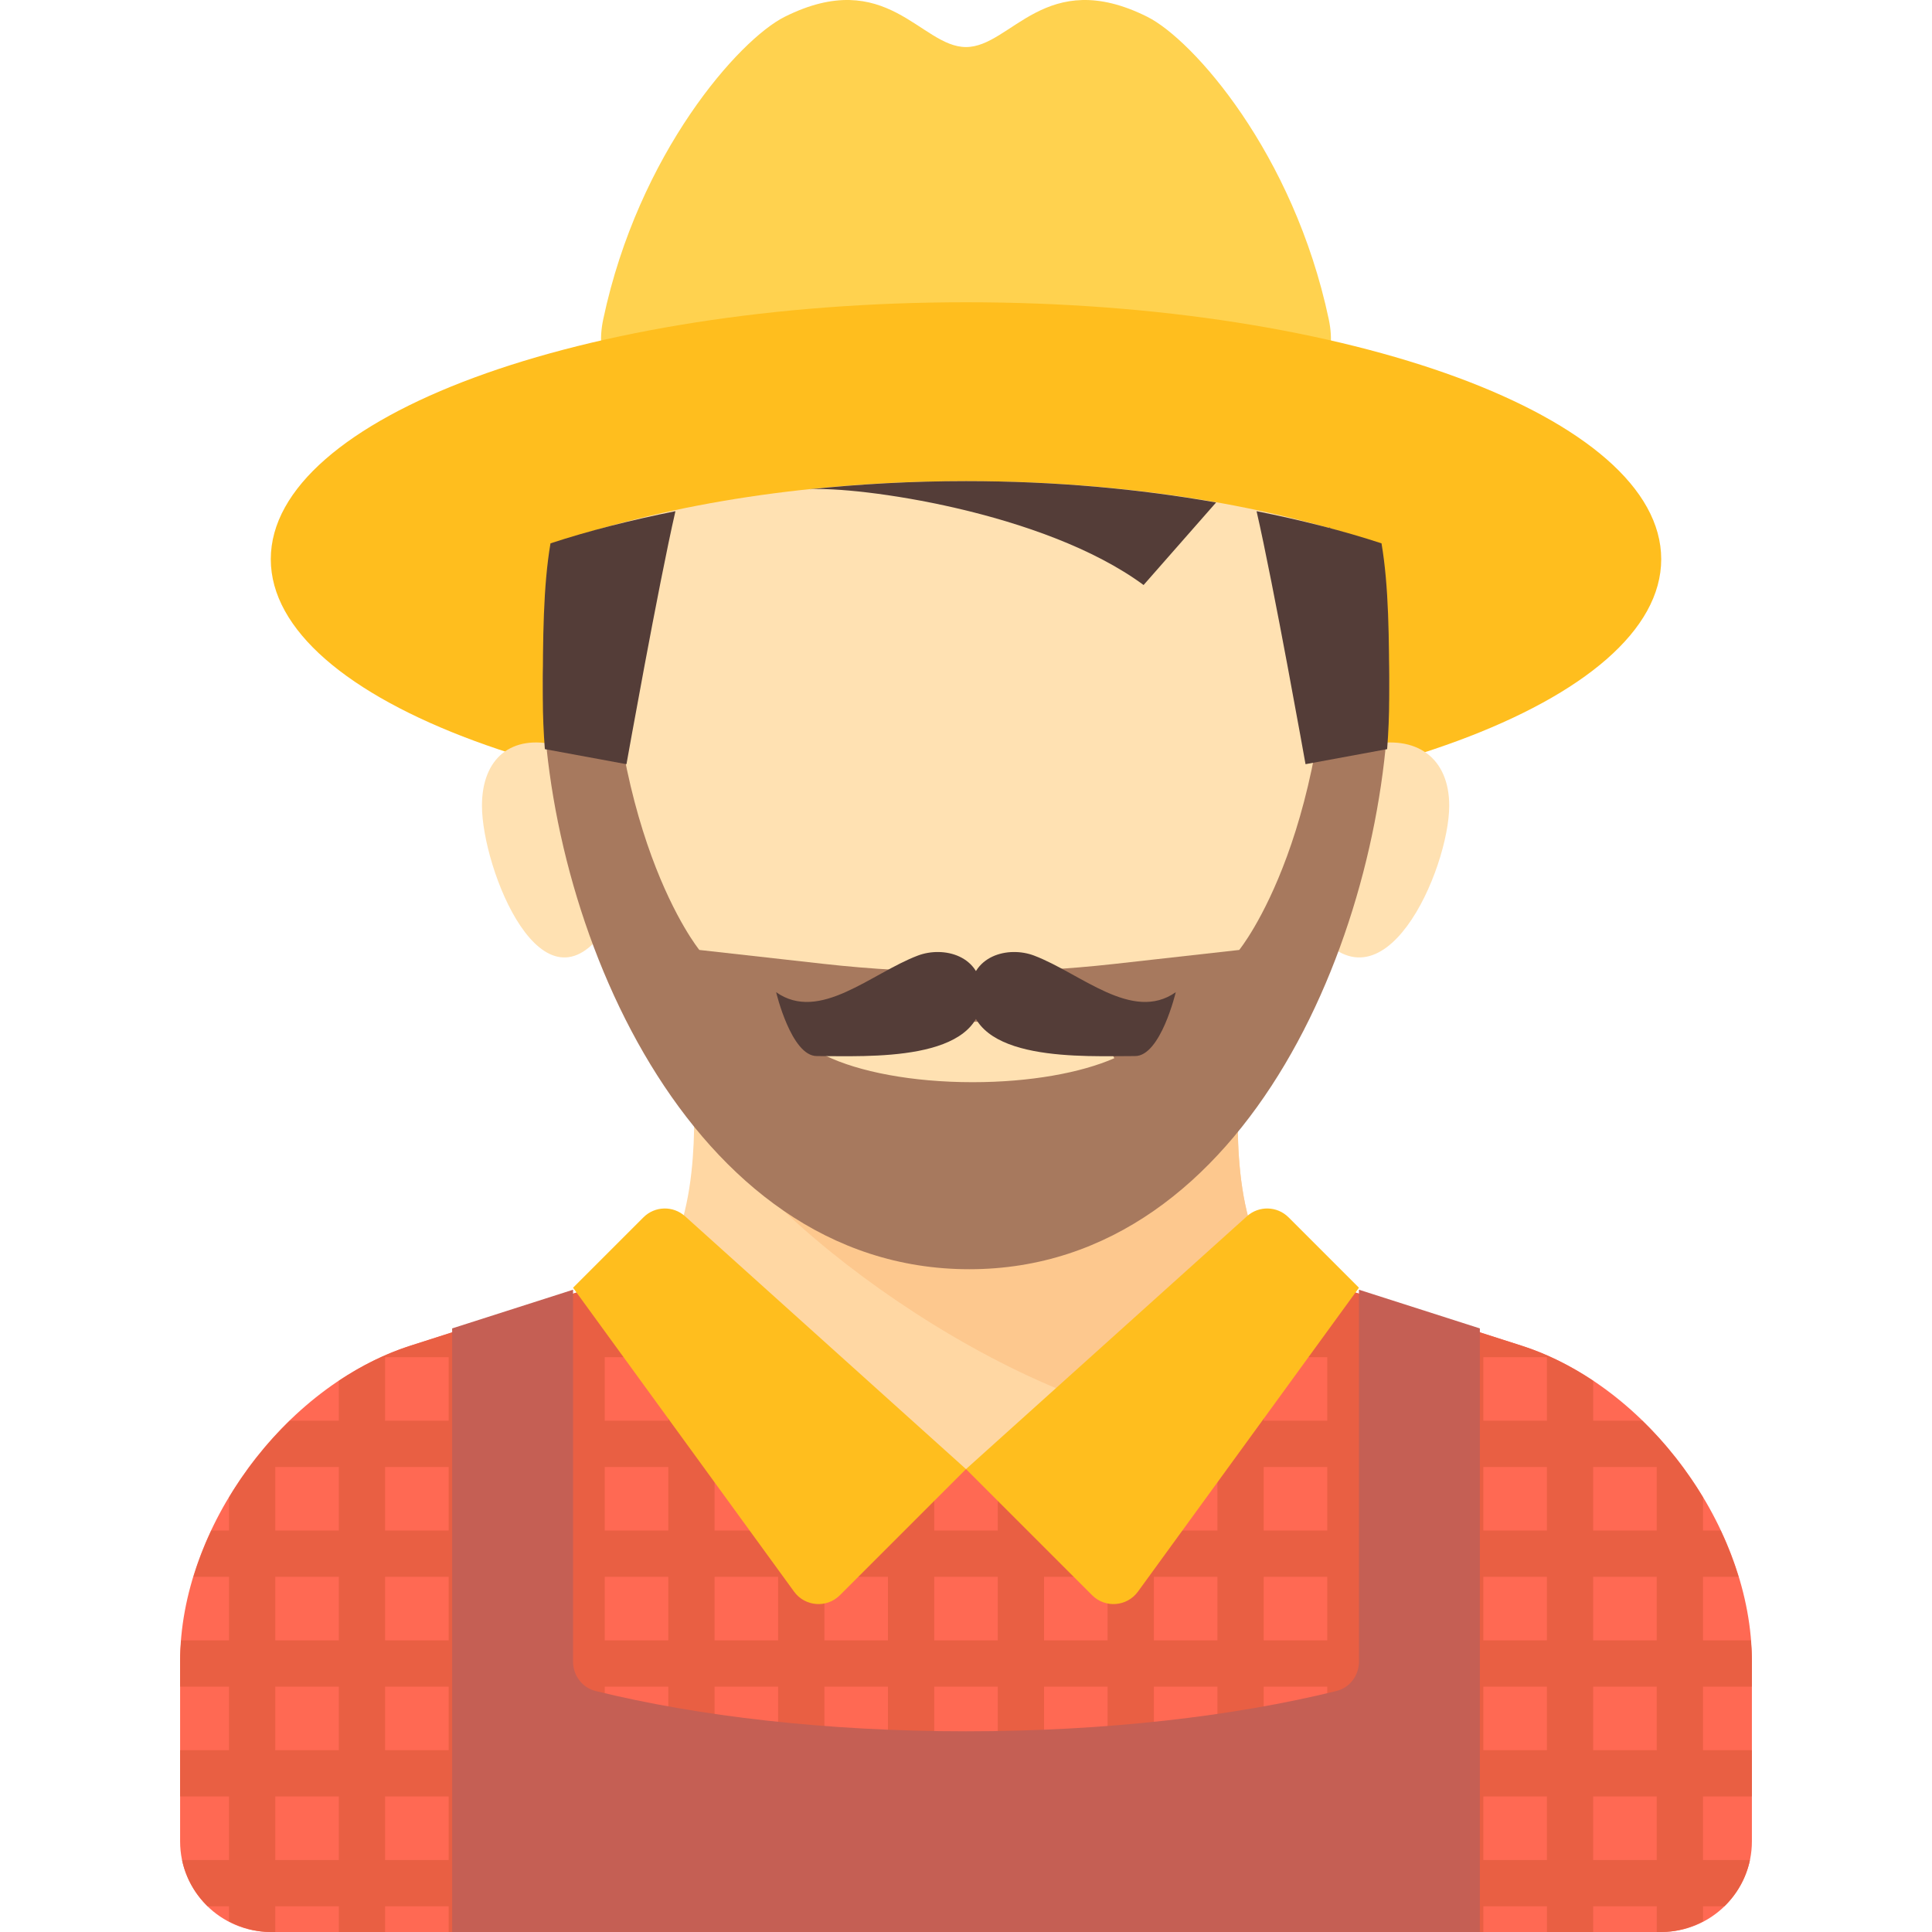
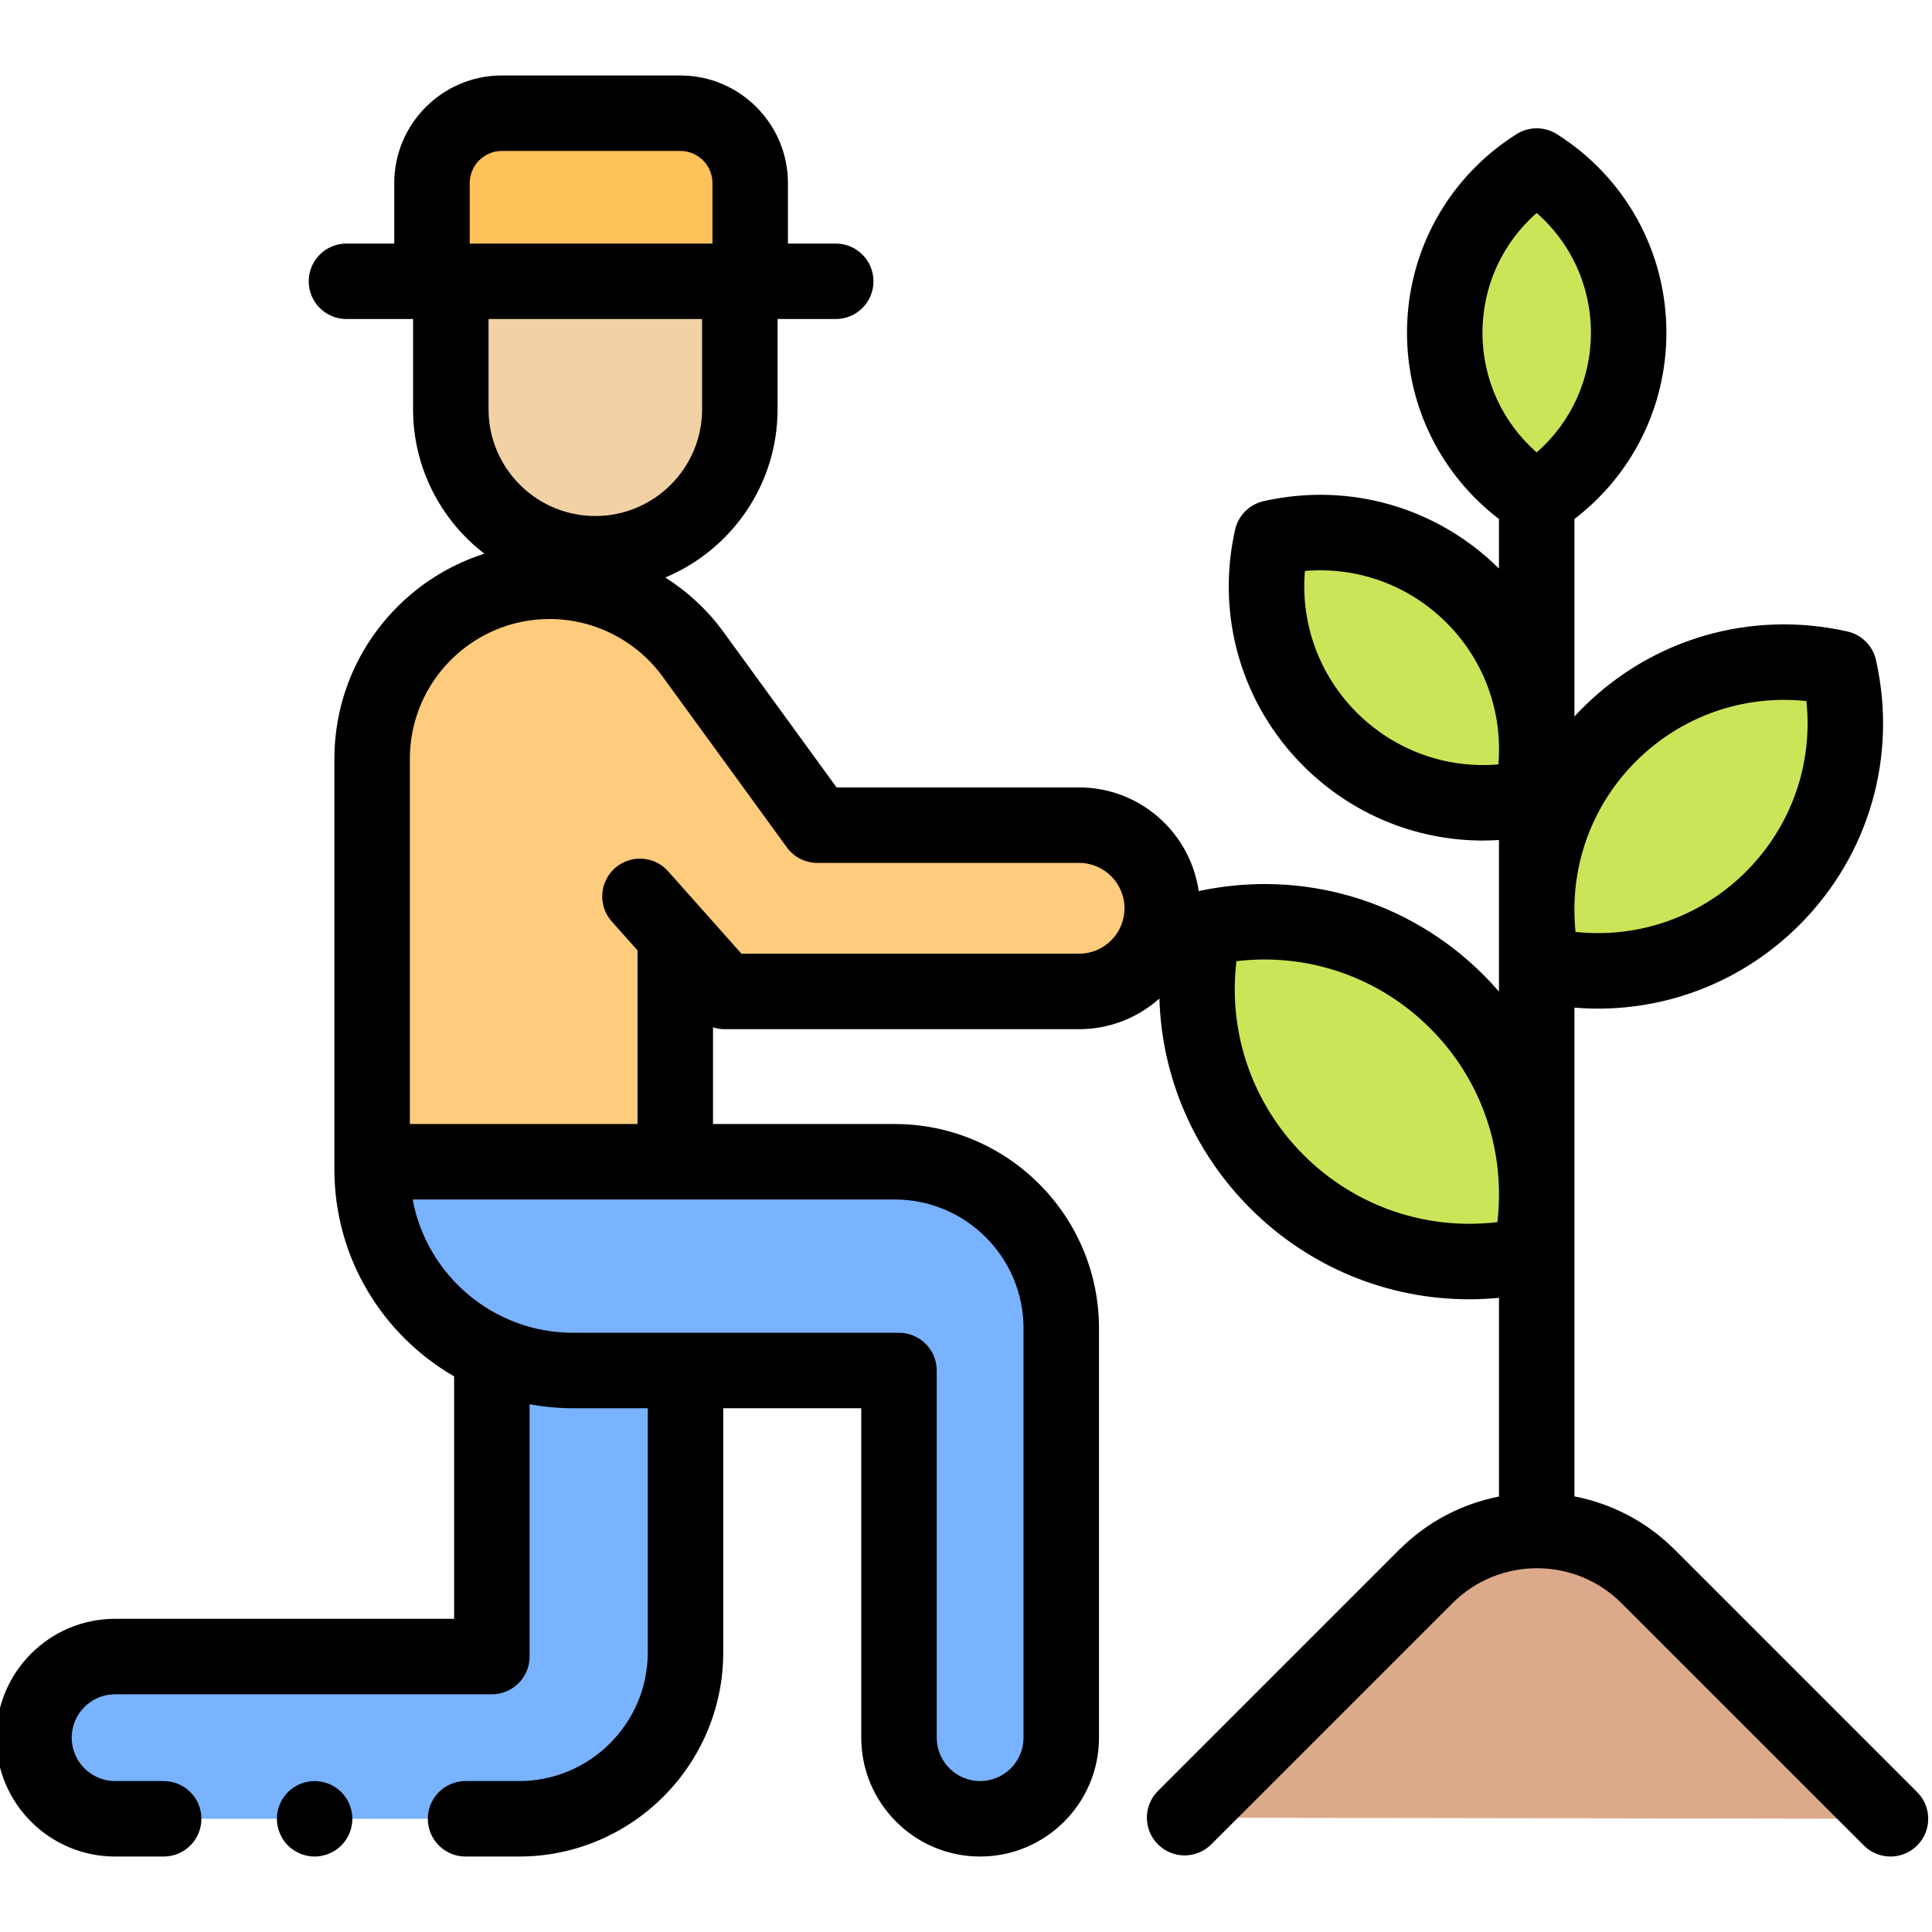
- <svg xmlns="http://www.w3.org/2000/svg" version="1.1" id="Capa_1" x="0px" y="0px" viewBox="0 0 420.592 420.592" style="enable-background:new 0 0 420.592 420.592;" xml:space="preserve">
-   <g>
-     <g>
-       <path style="fill:#FFD24F;" d="M289.26,69.466c-7.677-36.192-29.611-60.868-39.482-65.803c-22.209-11.104-29.611,6.58-39.482,6.58    s-17.273-17.685-39.482-6.58c-9.87,4.935-31.805,29.611-39.482,65.803s78.964,6.58,78.964,6.58S296.937,105.658,289.26,69.466z" />
-     </g>
-     <g>
-       <ellipse style="fill:#FFBE1E;" cx="210.296" cy="121.736" rx="151.347" ry="55.933" />
-     </g>
-     <g>
-       <path style="fill:#FFE1B2;" d="M121.247,162.233c-9.864-2.468-16.326,2.805-16.326,13.161c0,13.709,13.265,47.296,27.21,26.321    S121.247,162.233,121.247,162.233z" />
-     </g>
-     <g>
-       <path style="fill:#FFE1B2;" d="M297.67,162.233c10.767-2.468,17.821,2.805,17.821,13.161c0,13.709-14.479,47.296-29.701,26.321    S297.67,162.233,297.67,162.233z" />
-     </g>
-     <g>
-       <path style="fill:#FFD7A3;" d="M138.003,281.887c14.716-9.475,13.07-37.675,13.07-44.255h118.446c0,6.58-1.825,34.78,12.89,44.255    l-72.113,80.771L138.003,281.887z" />
-     </g>
-     <g>
-       <path style="fill:#FDC88E;" d="M256.358,310.016l26.051-28.129c-14.716-9.474-12.89-37.675-12.89-44.255H151.073    C159.571,262.065,215.78,303.984,256.358,310.016z" />
-     </g>
-     <g>
-       <path style="fill:#FF6953;" d="M361.643,420.592c10.903,0,19.741-8.838,19.741-19.741v-39.208    c0-28.954-22.562-59.864-50.138-68.687l-41.168-13.173c-22.149,16.936-53.802,40.039-79.782,40.039s-57.633-23.103-79.782-40.039    l-41.168,13.173c-27.576,8.823-50.138,39.733-50.138,68.687v39.208c0,10.903,8.838,19.741,19.741,19.741H361.643z" />
-     </g>
-     <g>
-       <path style="fill:#E95F43;" d="M380.955,404.922H370.74v-13.835h10.644v-10.074H370.74v-13.835h10.644v-5.536    c0-1.508-0.097-3.023-0.217-4.538H370.74V343.27h7.738c-1.041-3.417-2.337-6.785-3.884-10.074h-3.854v-7.216    c-3.667-6.106-8.144-11.757-13.224-16.693h-10.684v-8.691c-4.914-3.274-10.146-5.9-15.585-7.641l-23.681-7.578h-8.552v-2.737    l-8.935-2.859c-0.37,0.283-0.763,0.58-1.139,0.866v4.73h-6.266c-5.527,4.126-11.465,8.395-17.643,12.487v11.422h-13.835v-2.902    c-11.606,6.535-23.519,11.538-34.666,12.975h0.684v13.835h-13.835v-13.835h0.684c-11.148-1.437-23.061-6.441-34.667-12.976v2.902    h-13.835v-11.422c-6.178-4.092-12.116-8.361-17.643-12.487h-6.266v-4.73c-0.375-0.286-0.769-0.583-1.139-0.866l-8.935,2.859v2.737    h-8.552l-23.681,7.578c-5.439,1.74-10.671,4.366-15.585,7.641v8.691H63.077c-5.08,4.936-9.557,10.586-13.224,16.693v7.216h-3.854    c-1.546,3.289-2.842,6.656-3.884,10.074h7.738v13.835H39.425c-0.12,1.515-0.217,3.03-0.217,4.538v5.536h10.644v13.835H39.208    v10.074h10.644v13.835H39.638c0.822,3.915,2.811,7.388,5.577,10.074h4.637v3.278c2.734,1.431,5.797,2.318,9.097,2.318h0.978    v-5.596h13.835v5.596h10.075v-5.596H97.67v5.596h10.074v-5.596h13.835v5.596h10.074v-5.596h13.835v5.596h10.074v-5.596h13.835    v5.596h10.075v-5.596h13.835v5.596h10.074v-5.596h13.835v5.596h10.074v-5.596h13.835v5.596h10.074v-5.596h13.835v5.596h10.074    v-5.596h13.835v5.596h10.074v-5.596h13.835v5.596h10.074v-5.596h13.835v5.596h10.075v-5.596h13.835v5.596h0.978    c3.3,0,6.363-0.887,9.097-2.318v-3.278h4.637C378.143,412.31,380.133,408.837,380.955,404.922z M73.761,404.922H59.926v-13.835    h13.835V404.922z M73.761,381.014H59.926v-13.835h13.835V381.014z M73.761,357.105H59.926V343.27h13.835V357.105z M73.761,333.196    H59.926v-13.835h13.835V333.196z M97.67,404.922H83.835v-13.835H97.67V404.922z M97.67,381.014H83.835v-13.835H97.67V381.014z     M97.67,357.105H83.835V343.27H97.67V357.105z M97.67,333.196H83.835v-13.835H97.67V333.196z M97.67,309.287H83.835v-13.835H97.67    V309.287z M121.579,404.922h-13.835v-13.835h13.835V404.922z M121.579,381.014h-13.835v-13.835h13.835V381.014z M121.579,357.105    h-13.835V343.27h13.835V357.105z M121.579,333.196h-13.835v-13.835h13.835V333.196z M121.579,309.287h-13.835v-13.835h13.835    V309.287z M145.487,404.922h-13.835v-13.835h13.835V404.922z M145.487,381.014h-13.835v-13.835h13.835V381.014z M145.487,357.105    h-13.835V343.27h13.835V357.105z M145.487,333.196h-13.835v-13.835h13.835V333.196z M145.487,309.287h-13.835v-13.835h13.835    V309.287z M169.396,404.922h-13.835v-13.835h13.835V404.922z M169.396,381.014h-13.835v-13.835h13.835V381.014z M169.396,357.105    h-13.835V343.27h13.835V357.105z M169.396,333.196h-13.835v-13.835h13.835V333.196z M193.305,404.922H179.47v-13.835h13.835    V404.922z M193.305,381.014H179.47v-13.835h13.835V381.014z M193.305,357.105H179.47V343.27h13.835V357.105z M193.305,333.196    H179.47v-13.835h13.835V333.196z M217.213,404.922h-13.835v-13.835h13.835V404.922z M217.213,381.014h-13.835v-13.835h13.835    V381.014z M217.213,357.105h-13.835V343.27h13.835V357.105z M241.122,404.922h-13.835v-13.835h13.835V404.922z M241.122,381.014    h-13.835v-13.835h13.835V381.014z M241.122,357.105h-13.835V343.27h13.835V357.105z M241.122,333.196h-13.835v-13.835h13.835    V333.196z M265.031,404.922h-13.835v-13.835h13.835V404.922z M265.031,381.014h-13.835v-13.835h13.835V381.014z M265.031,357.105    h-13.835V343.27h13.835V357.105z M265.031,333.196h-13.835v-13.835h13.835V333.196z M288.94,404.922h-13.835v-13.835h13.835    V404.922z M288.94,381.014h-13.835v-13.835h13.835V381.014z M288.94,357.105h-13.835V343.27h13.835V357.105z M288.94,333.196    h-13.835v-13.835h13.835V333.196z M288.94,309.287h-13.835v-13.835h13.835V309.287z M312.848,404.922h-13.835v-13.835h13.835    V404.922z M312.848,381.014h-13.835v-13.835h13.835V381.014z M312.848,357.105h-13.835V343.27h13.835V357.105z M312.848,333.196    h-13.835v-13.835h13.835V333.196z M312.848,309.287h-13.835v-13.835h13.835V309.287z M336.757,404.922h-13.835v-13.835h13.835    V404.922z M336.757,381.014h-13.835v-13.835h13.835V381.014z M336.757,357.105h-13.835V343.27h13.835V357.105z M336.757,333.196    h-13.835v-13.835h13.835V333.196z M336.757,309.287h-13.835v-13.835h13.835V309.287z M360.666,404.922h-13.835v-13.835h13.835    V404.922z M360.666,381.014h-13.835v-13.835h13.835V381.014z M360.666,357.105h-13.835V343.27h13.835V357.105z M360.666,333.196    h-13.835v-13.835h13.835V333.196z" />
-     </g>
-     <g>
-       <path style="fill:#FFBE1E;" d="M210.296,319.821l-27.456,27.456c-2.859,2.859-7.596,2.487-9.975-0.783l-48.113-66.156    l15.326-15.326c2.475-2.475,6.454-2.579,9.055-0.238L210.296,319.821z" />
-     </g>
-     <g>
-       <path style="fill:#FFBE1E;" d="M210.296,319.821l27.456,27.456c2.859,2.859,7.596,2.487,9.975-0.783l48.113-66.156l-15.326-15.326    c-2.475-2.475-6.454-2.579-9.055-0.238L210.296,319.821z" />
-     </g>
-     <g>
-       <path style="fill:#FFE1B2;" d="M122.275,117.737c-1.539,9.309-1.623,20.502-1.623,33.803c0,52.696,29.526,118.446,89.645,118.446    s89.645-65.75,89.645-118.446c0-13.302-0.084-24.494-1.623-33.803c-24.117-8.127-54.708-13-88.021-13    S146.391,109.609,122.275,117.737z" />
-     </g>
-     <g>
-       <path style="fill:#A7795E;" d="M300.278,128.382c-5.267-6.759-10.916-13.704-10.916-13.704v6.58    c1.632,59.634-19.588,85.544-19.588,85.544l-27.038,3.027c-21.086,2.361-42.366,2.361-63.452,0l-27.038-3.027    c0,0-21.22-25.91-19.588-85.544v-6.58c0,0-5.649,6.944-10.916,13.704c-1.372,5.869-3.571,12.25-3.571,19.254    c0,52.696,31.536,128.671,92.839,128.671s91.41-75.975,91.41-128.671C302.421,140.632,301.651,134.251,300.278,128.382z     M191.422,222.431h39.176c5.371,0,9.976,3.273,11.982,7.944c-7.233,3.172-18.335,5.216-30.849,5.216    c-13.213,0-24.826-2.284-31.995-5.765C181.862,225.462,186.272,222.431,191.422,222.431z" />
-     </g>
-     <g>
-       <path style="fill:#543D38;" d="M213.792,216.577c0-8.689-8.431-10.656-13.983-8.55c-10.179,3.861-21.386,14.632-30.845,7.971    c0,0,3.29,13.903,8.841,13.903C188.909,229.9,213.792,231.349,213.792,216.577z" />
-     </g>
-     <g>
-       <path style="fill:#543D38;" d="M211.131,216.577c0-8.689,8.431-10.656,13.983-8.55c10.179,3.861,21.386,14.632,30.845,7.971    c0,0-3.29,13.903-8.841,13.903C236.014,229.9,211.131,231.349,211.131,216.577z" />
-     </g>
-     <g>
-       <path style="fill:#C55F54;" d="M322.162,289.191l-26.321-8.423v80.969c0,3.012-1.999,5.675-4.923,6.395    c-22.275,5.486-50.216,8.77-80.621,8.77s-58.346-3.284-80.621-8.77c-2.925-0.72-4.923-3.383-4.923-6.395v-80.969l-26.321,8.423    v131.401h223.731V289.191z" />
-     </g>
-     <g>
-       <path style="fill:#543D38;" d="M118.613,163.084l17.769,3.276c0,0,6.939-38.912,10.659-55.078    c-9.705,1.937-18.858,4.267-27.202,7.003c-1.582,9.309-1.668,20.502-1.668,33.803C118.172,155.7,118.328,159.376,118.613,163.084z    " />
-     </g>
-     <g>
-       <path style="fill:#543D38;" d="M301.979,163.084l-17.769,3.276c0,0-6.939-38.912-10.659-55.078    c9.705,1.937,18.858,4.267,27.202,7.003c1.582,9.309,1.668,20.502,1.668,33.803C302.421,155.7,302.264,159.376,301.979,163.084z" />
-     </g>
-     <g>
-       <path style="fill:#543D38;" d="M248.956,127.357l15.789-17.973c-16.762-2.964-35.121-4.647-54.449-4.647    c-11.763,0-23.16,0.637-34.079,1.781C186.539,105.812,227.158,111.282,248.956,127.357z" />
-     </g>
+ <svg xmlns="http://www.w3.org/2000/svg" height="511pt" viewBox="1 -19 512 511" width="511pt">
+   <path d="m502 462.5-64.215-64.215c-16.273-16.273-42.656-16.273-58.93 0l-63.918 63.918zm0 0" fill="#dca98b" />
+   <path d="m131.348 340.875v78.625h-99.848c-11.875 0-21.5 9.625-21.5 21.5s9.625 21.5 21.5 21.5h107.047c24.367 0 44.121-19.754 44.121-44.117v-72.883zm0 0" fill="#79b2ff" />
+   <path d="m181.285 10.5h-47.277c-10.234 0-18.527 8.293-18.527 18.527v26.02h84.332v-26.02c0-10.234-8.293-18.527-18.527-18.527zm0 0" fill="#ffc15a" />
+   <path d="m158.766 127.25c-21.152 0-38.297-17.148-38.297-38.297v-33.906h76.594v33.906c0 21.148-17.148 38.297-38.297 38.297zm0 0" fill="#f2d1a5" />
+   <path d="m99.617 247.668v-66.094c0-25.973 21.059-47.031 47.031-47.031 15.043 0 29.18 7.195 38.031 19.363l32.938 45.27h69.352c12.168 0 22.035 9.863 22.035 22.035 0 12.168-9.867 22.031-22.035 22.031h-93.961l-22.414-25.195 9.359 11.953v58.383h58.172c24.367 0 44.117 19.754 44.117 44.117v108.5c0 11.875-9.625 21.5-21.5 21.5-11.871 0-21.5-9.625-21.5-21.5v-97.301h-86.383c-29.406 0-53.242-23.836-53.242-53.238 0-2.184 0-60.461 0-60.461" fill="#79b2ff" />
+   <path d="m179.953 290.457v-60.457l-9.359-11.953 22.41 25.195h93.965c12.168 0 22.031-9.863 22.031-22.031 0-12.168-9.863-22.031-22.031-22.031h-69.352l-32.938-45.273c-8.852-12.164-22.984-19.363-38.031-19.363-25.973 0-47.031 21.059-47.031 47.031v66.094 42.789zm0 0" fill="#ffcb7c" />
+   <g fill="#cbe558">
+     <path d="m383.871 68.668c0 18.598 9.73 34.914 24.371 44.164 14.641-9.25 24.371-25.566 24.371-44.164 0-18.602-9.73-34.918-24.371-44.168-14.641 9.25-24.371 25.566-24.371 44.168zm0 0" />
+     <path d="m427.453 175.211c-16.539 16.535-22.395 39.699-17.602 60.941 21.242 4.789 44.402-1.066 60.941-17.602 16.535-16.539 22.391-39.699 17.602-60.941-21.242-4.793-44.406 1.062-60.941 17.602zm0 0" />
+     <path d="m391.418 138.473c14.477 14.477 19.602 34.75 15.406 53.348-18.594 4.191-38.867-.934-53.344-15.41-14.477-14.477-19.602-34.75-15.41-53.344 18.598-4.195 38.871.93 53.348 15.406zm0 0" />
+     <path d="m387.094 245.949c18.199 18.203 24.645 43.691 19.371 67.07-23.379 5.273-48.867-1.172-67.07-19.371-18.199-18.203-24.645-43.691-19.371-67.07 23.379-5.27 48.867 1.172 67.07 19.371zm0 0" />
  </g>
-   <g>
- </g>
-   <g>
- </g>
-   <g>
- </g>
-   <g>
- </g>
-   <g>
- </g>
-   <g>
- </g>
-   <g>
- </g>
-   <g>
- </g>
-   <g>
- </g>
-   <g>
- </g>
-   <g>
- </g>
-   <g>
- </g>
-   <g>
- </g>
-   <g>
- </g>
-   <g>
- </g>
+   <path d="m509.07 455.43-64.215-64.215c-7.539-7.543-16.855-12.262-26.613-14.156v-129.527c2.098.176 4.188.262 6.273.262 19.824 0 38.957-7.781 53.348-22.172 18.457-18.457 26.039-44.703 20.285-70.215-.848-3.766-3.789-6.703-7.555-7.555-25.508-5.75-51.758 1.832-70.211 20.289-.734.73-1.441 1.48-2.141 2.234v-52.336c15.355-11.746 24.371-29.812 24.371-49.375 0-21.461-10.852-41.133-29.027-52.617-3.266-2.062-7.422-2.062-10.688 0-18.176 11.484-29.027 31.156-29.027 52.617 0 19.562 9.016 37.629 24.371 49.375v13.125c-16.445-16.285-39.734-22.961-62.371-17.855-3.766.852-6.707 3.793-7.555 7.555-5.129 22.75 1.633 46.156 18.09 62.617 12.836 12.836 29.898 19.773 47.578 19.773 1.418 0 2.836-.059 4.258-.145v40.164c-1.301-1.504-2.656-2.973-4.078-4.395-19.863-19.859-48.027-28.133-75.496-22.23-2.223-15.512-15.59-27.473-31.699-27.473h-64.262l-29.941-41.152c-4.234-5.824-9.508-10.699-15.449-14.484 17.449-7.289 29.746-24.527 29.746-44.586v-23.906h15.418c5.523 0 10-4.477 10-10s-4.477-10-10-10h-12.668v-16.02c0-15.73-12.797-28.527-28.527-28.527h-47.277c-15.73 0-28.527 12.797-28.527 28.527v16.02h-12.668c-5.523 0-10 4.477-10 10s4.477 10 10 10h17.656v23.906c0 15.57 7.414 29.438 18.891 38.277-23.02 7.34-39.742 28.922-39.742 54.344v108.883c0 23.402 12.785 43.863 31.73 54.797v64.246h-89.848c-17.367 0-31.5 14.133-31.5 31.5s14.133 31.5 31.5 31.5h12.875c5.523 0 10-4.477 10-10s-4.477-10-10-10h-12.875c-6.34 0-11.5-5.16-11.5-11.5s5.16-11.5 11.5-11.5h99.848c5.523 0 10-4.477 10-10v-66.871c3.734.691 7.578 1.07 11.512 1.07h19.809v64.68c0 18.816-15.309 34.121-34.121 34.121h-14.172c-5.523 0-10 4.477-10 10s4.477 10 10 10h14.172c29.844 0 54.121-24.277 54.121-54.121v-64.68h36.574v87.301c0 17.367 14.133 31.5 31.5 31.5 17.371 0 31.5-14.133 31.5-31.5v-108.5c0-29.844-24.273-54.121-54.117-54.121h-48.172v-25.617c.977.312 2.004.48 3.055.48h93.961c8.164 0 15.621-3.074 21.285-8.121.605 20.691 9.008 40.531 24.07 55.598 15.648 15.648 36.449 24.105 58 24.105 2.633 0 5.273-.133 7.918-.387v52.656c-9.703 1.914-18.957 6.617-26.457 14.121l-63.918 63.918c-3.906 3.902-3.906 10.234 0 14.141 3.902 3.906 10.238 3.906 14.141 0l63.918-63.914c12.348-12.352 32.438-12.352 44.789 0l64.215 64.211c1.953 1.953 4.512 2.93 7.07 2.93s5.117-.977 7.07-2.93c3.906-3.906 3.906-10.238 0-14.141zm-110.988-272.355c-13.859 1.176-27.523-3.73-37.531-13.734-10.004-10.008-14.918-23.668-13.734-37.531 13.859-1.18 27.523 3.73 37.531 13.734 10.004 10.008 14.914 23.672 13.734 37.531zm36.441-.793c12.02-12.016 28.527-17.77 45.191-15.992 1.773 16.656-3.977 33.172-15.992 45.188-12.02 12.02-28.527 17.77-45.191 15.992-.18-1.695-.262-3.387-.289-5.074v-1.945c.277-14.203 5.957-27.844 16.281-38.168zm-26.281-145.344c9.098 7.957 14.371 19.41 14.371 31.73 0 12.316-5.273 23.77-14.371 31.727-9.098-7.957-14.371-19.406-14.371-31.727 0-12.32 5.273-23.773 14.371-31.73zm-221.18 52.016c0 15.602-12.695 28.297-28.297 28.297-15.605 0-28.297-12.695-28.297-28.297v-23.906h56.594zm-61.582-59.926c0-4.703 3.824-8.527 8.527-8.527h47.277c4.703 0 8.527 3.824 8.527 8.527v16.02h-64.332zm112.645 269.352c18.812 0 34.117 15.309 34.117 34.121v108.5c0 6.34-5.156 11.5-11.5 11.5-6.34 0-11.5-5.16-11.5-11.5v-97.301c0-5.52-4.477-10-10-10h-86.387c-21.133 0-38.766-15.246-42.5-35.32zm48.844-65.137h-89.477l-19.426-21.84c-3.672-4.129-9.992-4.496-14.121-.828-4.125 3.672-4.496 9.992-.824 14.121l6.832 7.676v46.008h-60.336v-96.805c0-20.418 16.613-37.031 37.031-37.031 11.805 0 23 5.699 29.945 15.246l32.938 45.27c1.883 2.59 4.887 4.117 8.086 4.117h69.352c6.637 0 12.035 5.398 12.035 12.035 0 6.633-5.402 12.031-12.035 12.031zm110.852 71.133c-18.906 2.254-37.715-4.16-51.352-17.797s-20.059-32.449-17.801-51.355c18.902-2.266 37.719 4.164 51.355 17.801 11.723 11.723 18.094 27.273 18.219 43.418v1.414c-.031 2.168-.164 4.344-.422 6.52zm0 0" />
+   <path d="m84.371 452.5c-2.633 0-5.199 1.07-7.07 2.93-1.859 1.859-2.922 4.441-2.922 7.07s1.062 5.211 2.922 7.07c1.871 1.859 4.438 2.93 7.07 2.93 2.629 0 5.207-1.07 7.078-2.93 1.859-1.859 2.93-4.441 2.93-7.07s-1.07-5.211-2.93-7.07c-1.871-1.859-4.449-2.93-7.078-2.93zm0 0" />
</svg>
